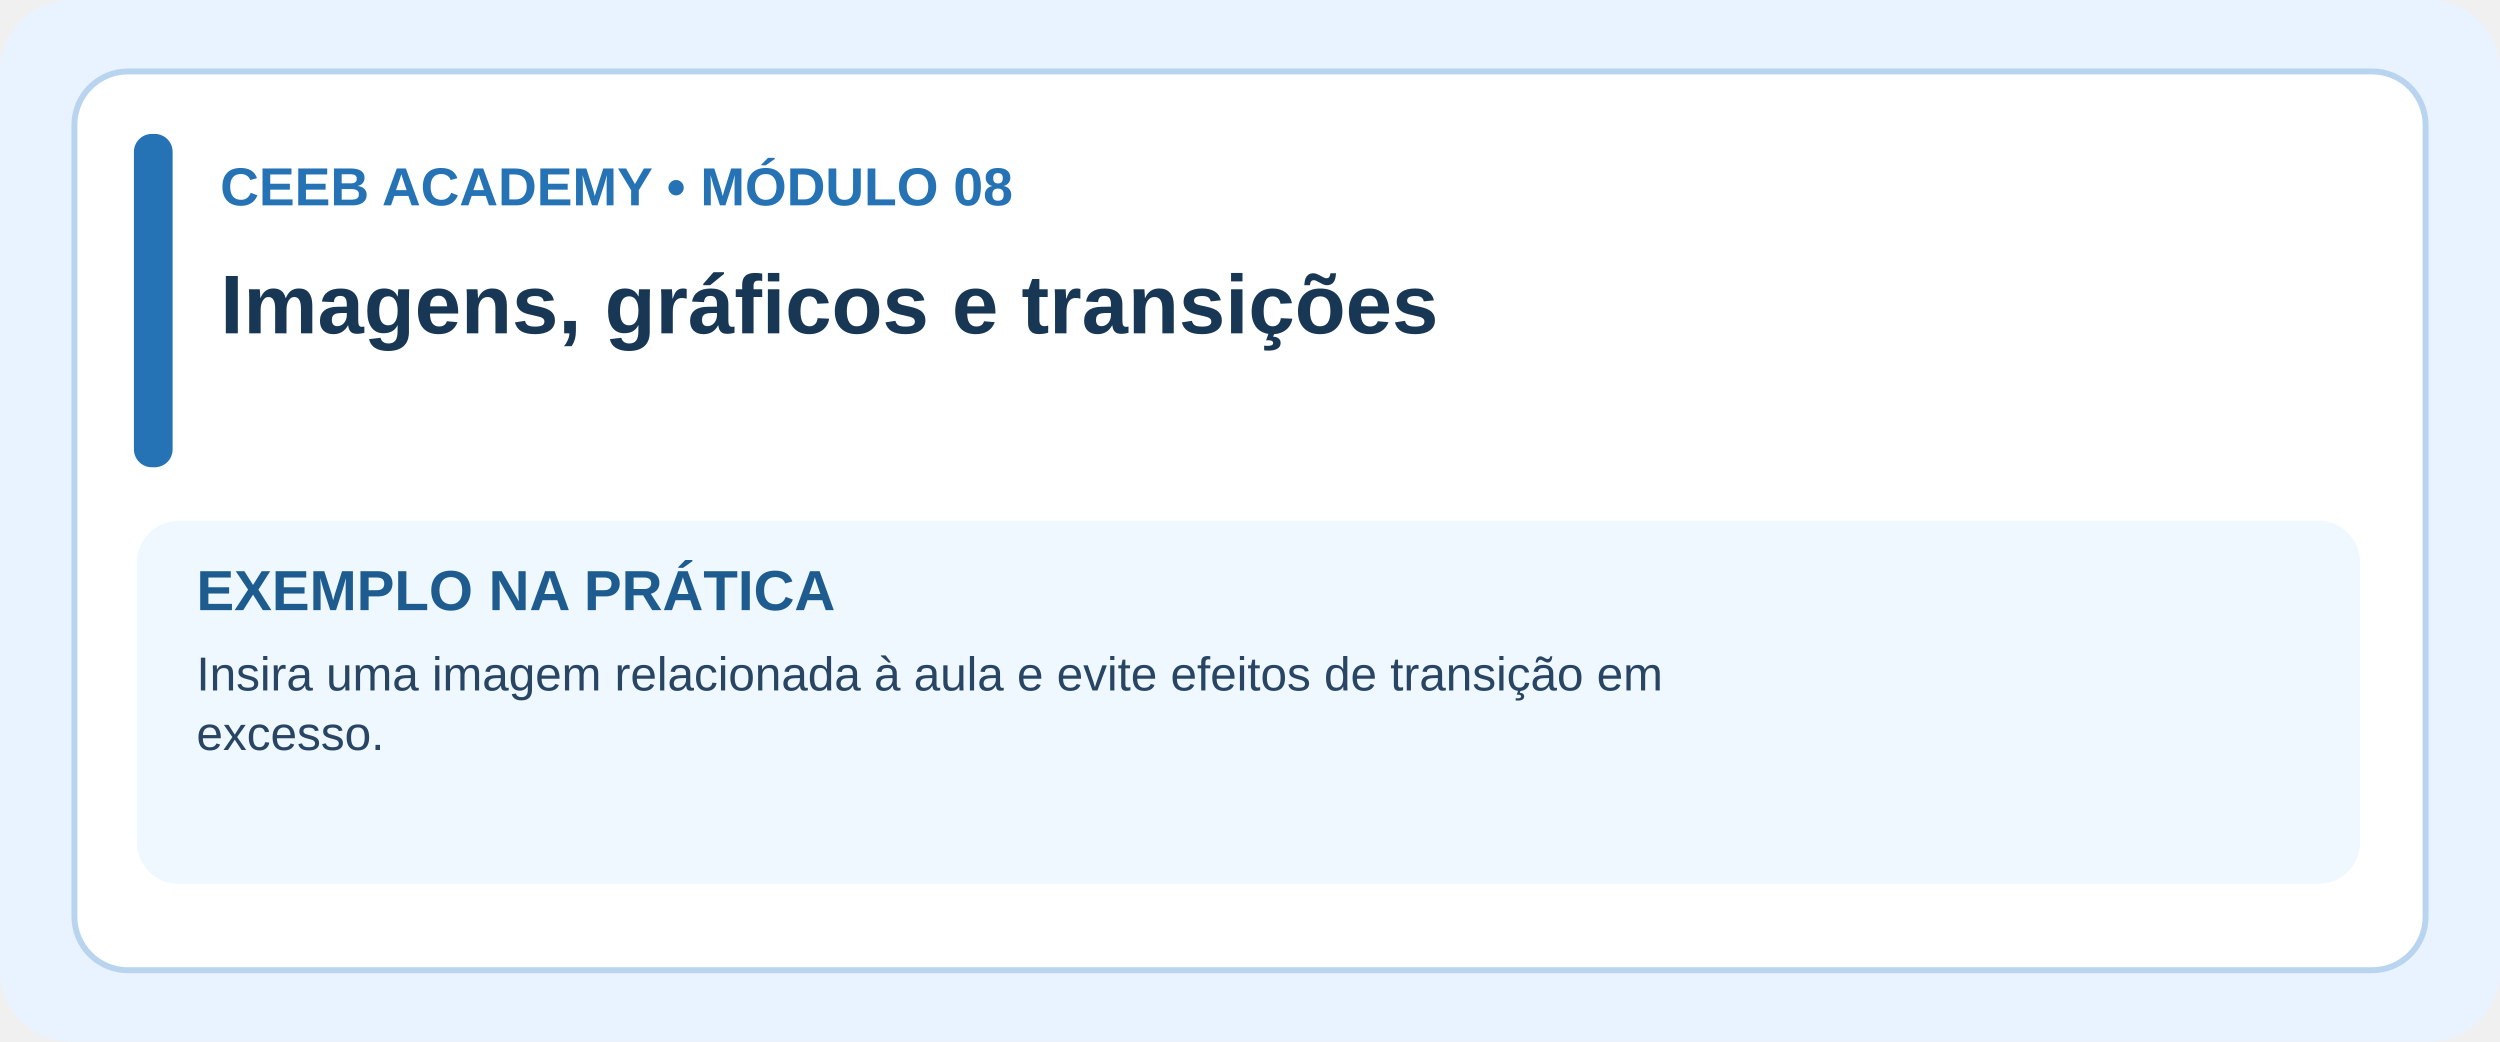
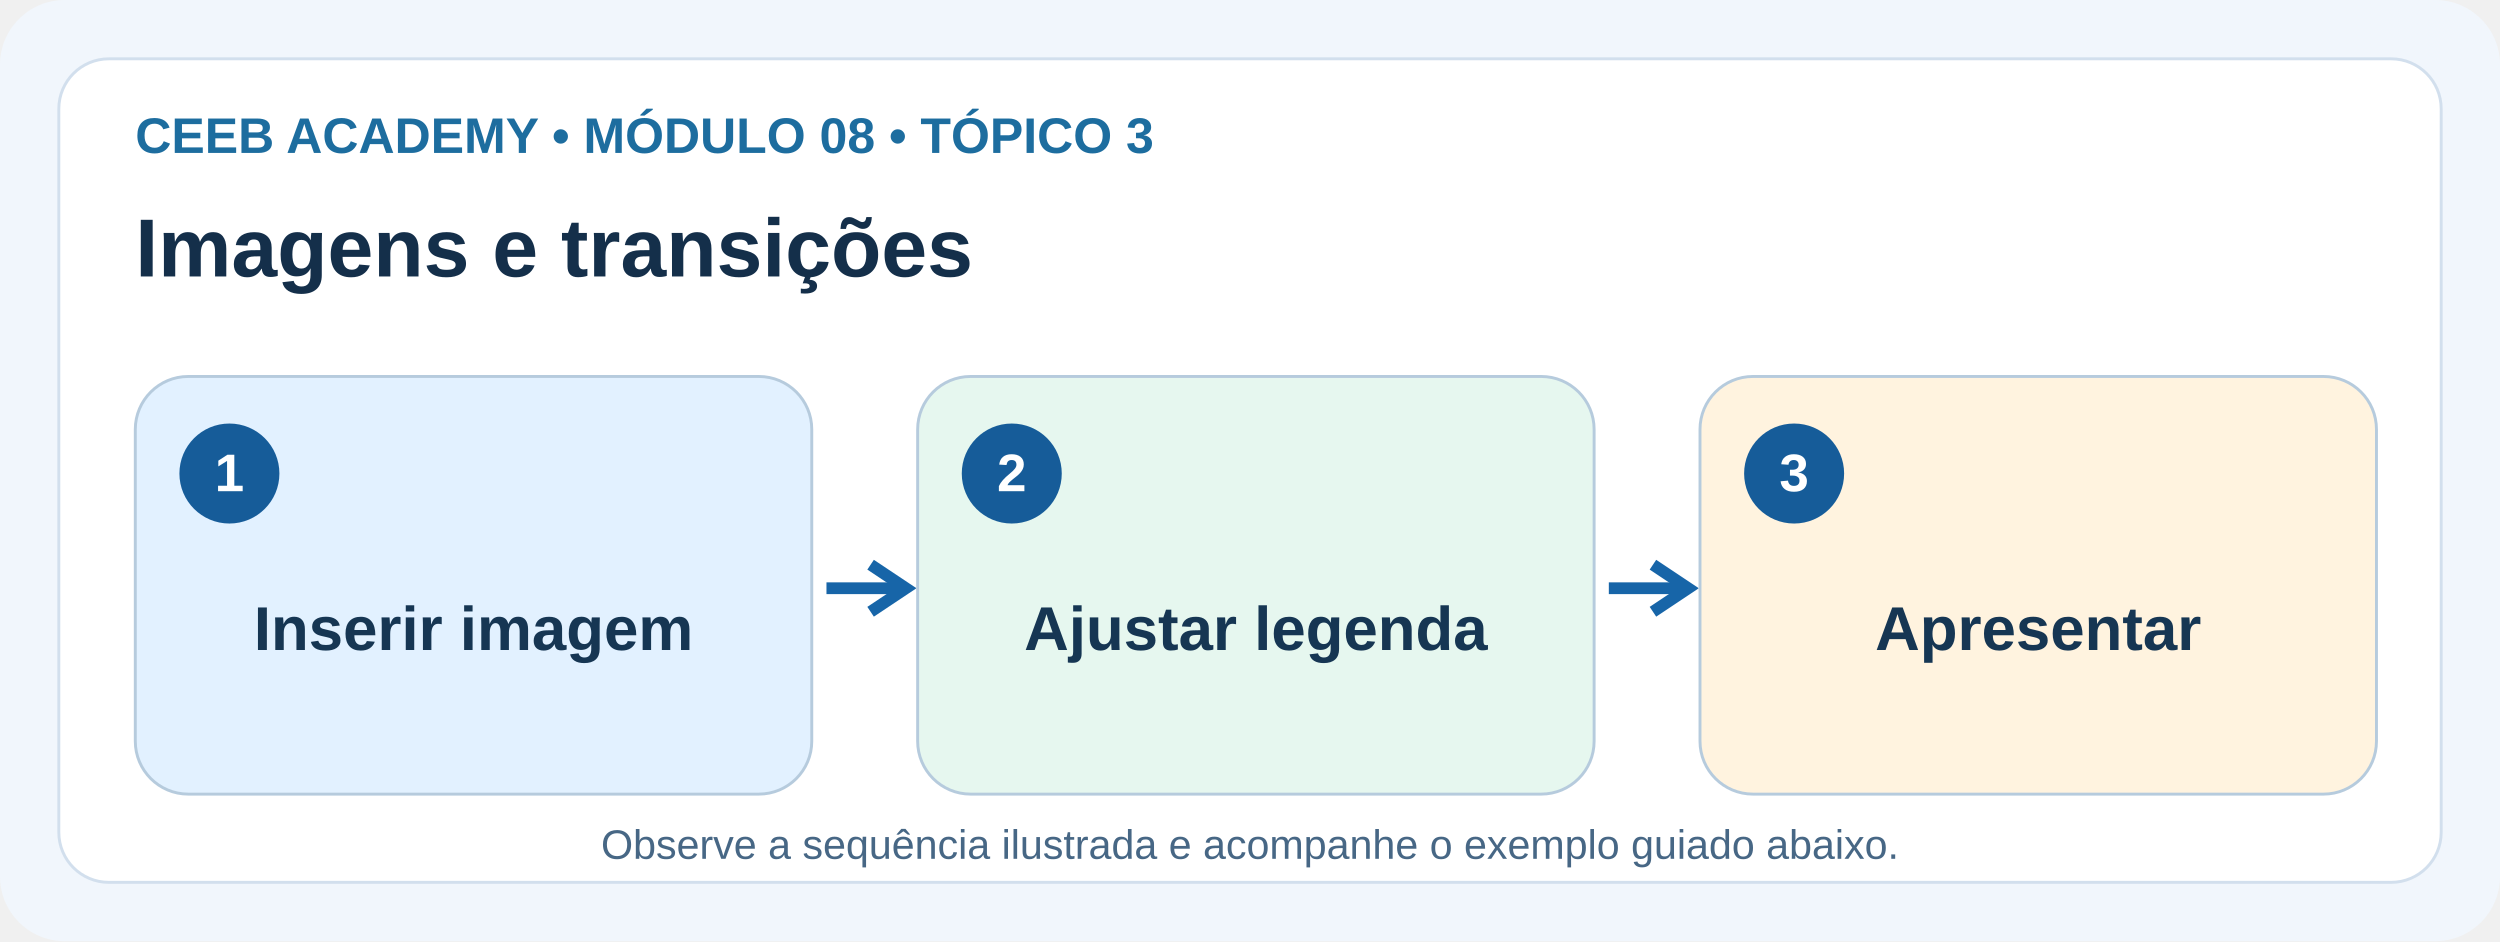
- <svg xmlns="http://www.w3.org/2000/svg" width="840" height="350" viewBox="0 0 840 350" role="img" aria-label="Diagrama explicativo em português">
-   <rect width="840" height="350" rx="24" fill="#e9f3ff" />
-   <rect x="25" y="24" width="790" height="302" rx="18" fill="white" stroke="#b8d4ee" stroke-width="2" />
-   <rect x="45" y="45" width="13" height="112" rx="6" fill="#2573b5" />
-   <text x="74" y="69" font-family="Arial, sans-serif" font-weight="700" font-size="18" fill="#2573b5">CEEB ACADEMY • MÓDULO 08</text>
-   <text x="74" y="112" font-family="Arial, sans-serif" font-size="28" font-weight="700" fill="#183755">Imagens, gráficos e transições</text>
-   <rect x="46" y="175" width="747" height="122" rx="14" fill="#eff7ff" />
-   <text x="66" y="205" font-family="Arial, sans-serif" font-size="19" font-weight="700" fill="#1e5c90">EXEMPLO NA PRÁTICA</text>
-   <text x="66" y="232" font-family="Arial, sans-serif" font-size="16" fill="#284563">Insira uma imagem relacionada à aula e evite efeitos de transição em</text>
-   <text x="66" y="252" font-family="Arial, sans-serif" font-size="16" fill="#284563">excesso.</text>
+ <svg xmlns="http://www.w3.org/2000/svg" width="850" height="320" viewBox="0 0 850 320" role="img" aria-label="Esquema ilustrativo em português sobre Imagens e transições">
+   <rect width="850" height="320" rx="22" fill="#f1f6fc" />
+   <rect x="20" y="20" width="810" height="280" rx="17" fill="#fff" stroke="#d2dfed" />
+   <text x="46" y="52" fill="#1d6d9f" font-size="17" font-family="Arial, sans-serif" font-weight="700">CEEB ACADEMY • MÓDULO 08 • TÓPICO 3</text>
+   <text x="46" y="94" fill="#142f4a" font-size="28" font-family="Arial, sans-serif" font-weight="700">Imagens e transições</text>
+   <g font-family="Arial, sans-serif">
+     <rect x="46" y="128" rx="18" width="230" height="142" fill="#e2f1ff" stroke="#b6cbdd" />
+     <circle cx="78" cy="161" r="17" fill="#165c99" />
+     <text x="78" y="167" text-anchor="middle" fill="white" font-size="18" font-weight="bold">1</text>
+     <text x="161" y="221" text-anchor="middle" font-size="21" font-weight="bold" fill="#163653">Inserir imagem</text>
+     <path d="M 281 200 L 306 200" stroke="#1765a8" stroke-width="4" />
+     <path d="M296 192 L308 200 L296 208" fill="none" stroke="#1765a8" stroke-width="4" />
+     <rect x="312" y="128" rx="18" width="230" height="142" fill="#e6f7ef" stroke="#b6cbdd" />
+     <circle cx="344" cy="161" r="17" fill="#165c99" />
+     <text x="344" y="167" text-anchor="middle" fill="white" font-size="18" font-weight="bold">2</text>
+     <text x="427" y="221" text-anchor="middle" font-size="21" font-weight="bold" fill="#163653">Ajustar legenda</text>
+     <path d="M 547 200 L 572 200" stroke="#1765a8" stroke-width="4" />
+     <path d="M562 192 L574 200 L562 208" fill="none" stroke="#1765a8" stroke-width="4" />
+     <rect x="578" y="128" rx="18" width="230" height="142" fill="#fff3df" stroke="#b6cbdd" />
+     <circle cx="610" cy="161" r="17" fill="#165c99" />
+     <text x="610" y="167" text-anchor="middle" fill="white" font-size="18" font-weight="bold">3</text>
+     <text x="693" y="221" text-anchor="middle" font-size="21" font-weight="bold" fill="#163653">Apresentar</text>
+   </g>
+   <text x="425" y="292" text-anchor="middle" font-family="Arial, sans-serif" font-size="14" fill="#476785">Observe a sequência ilustrada e acompanhe o exemplo guiado abaixo.</text>
</svg>
